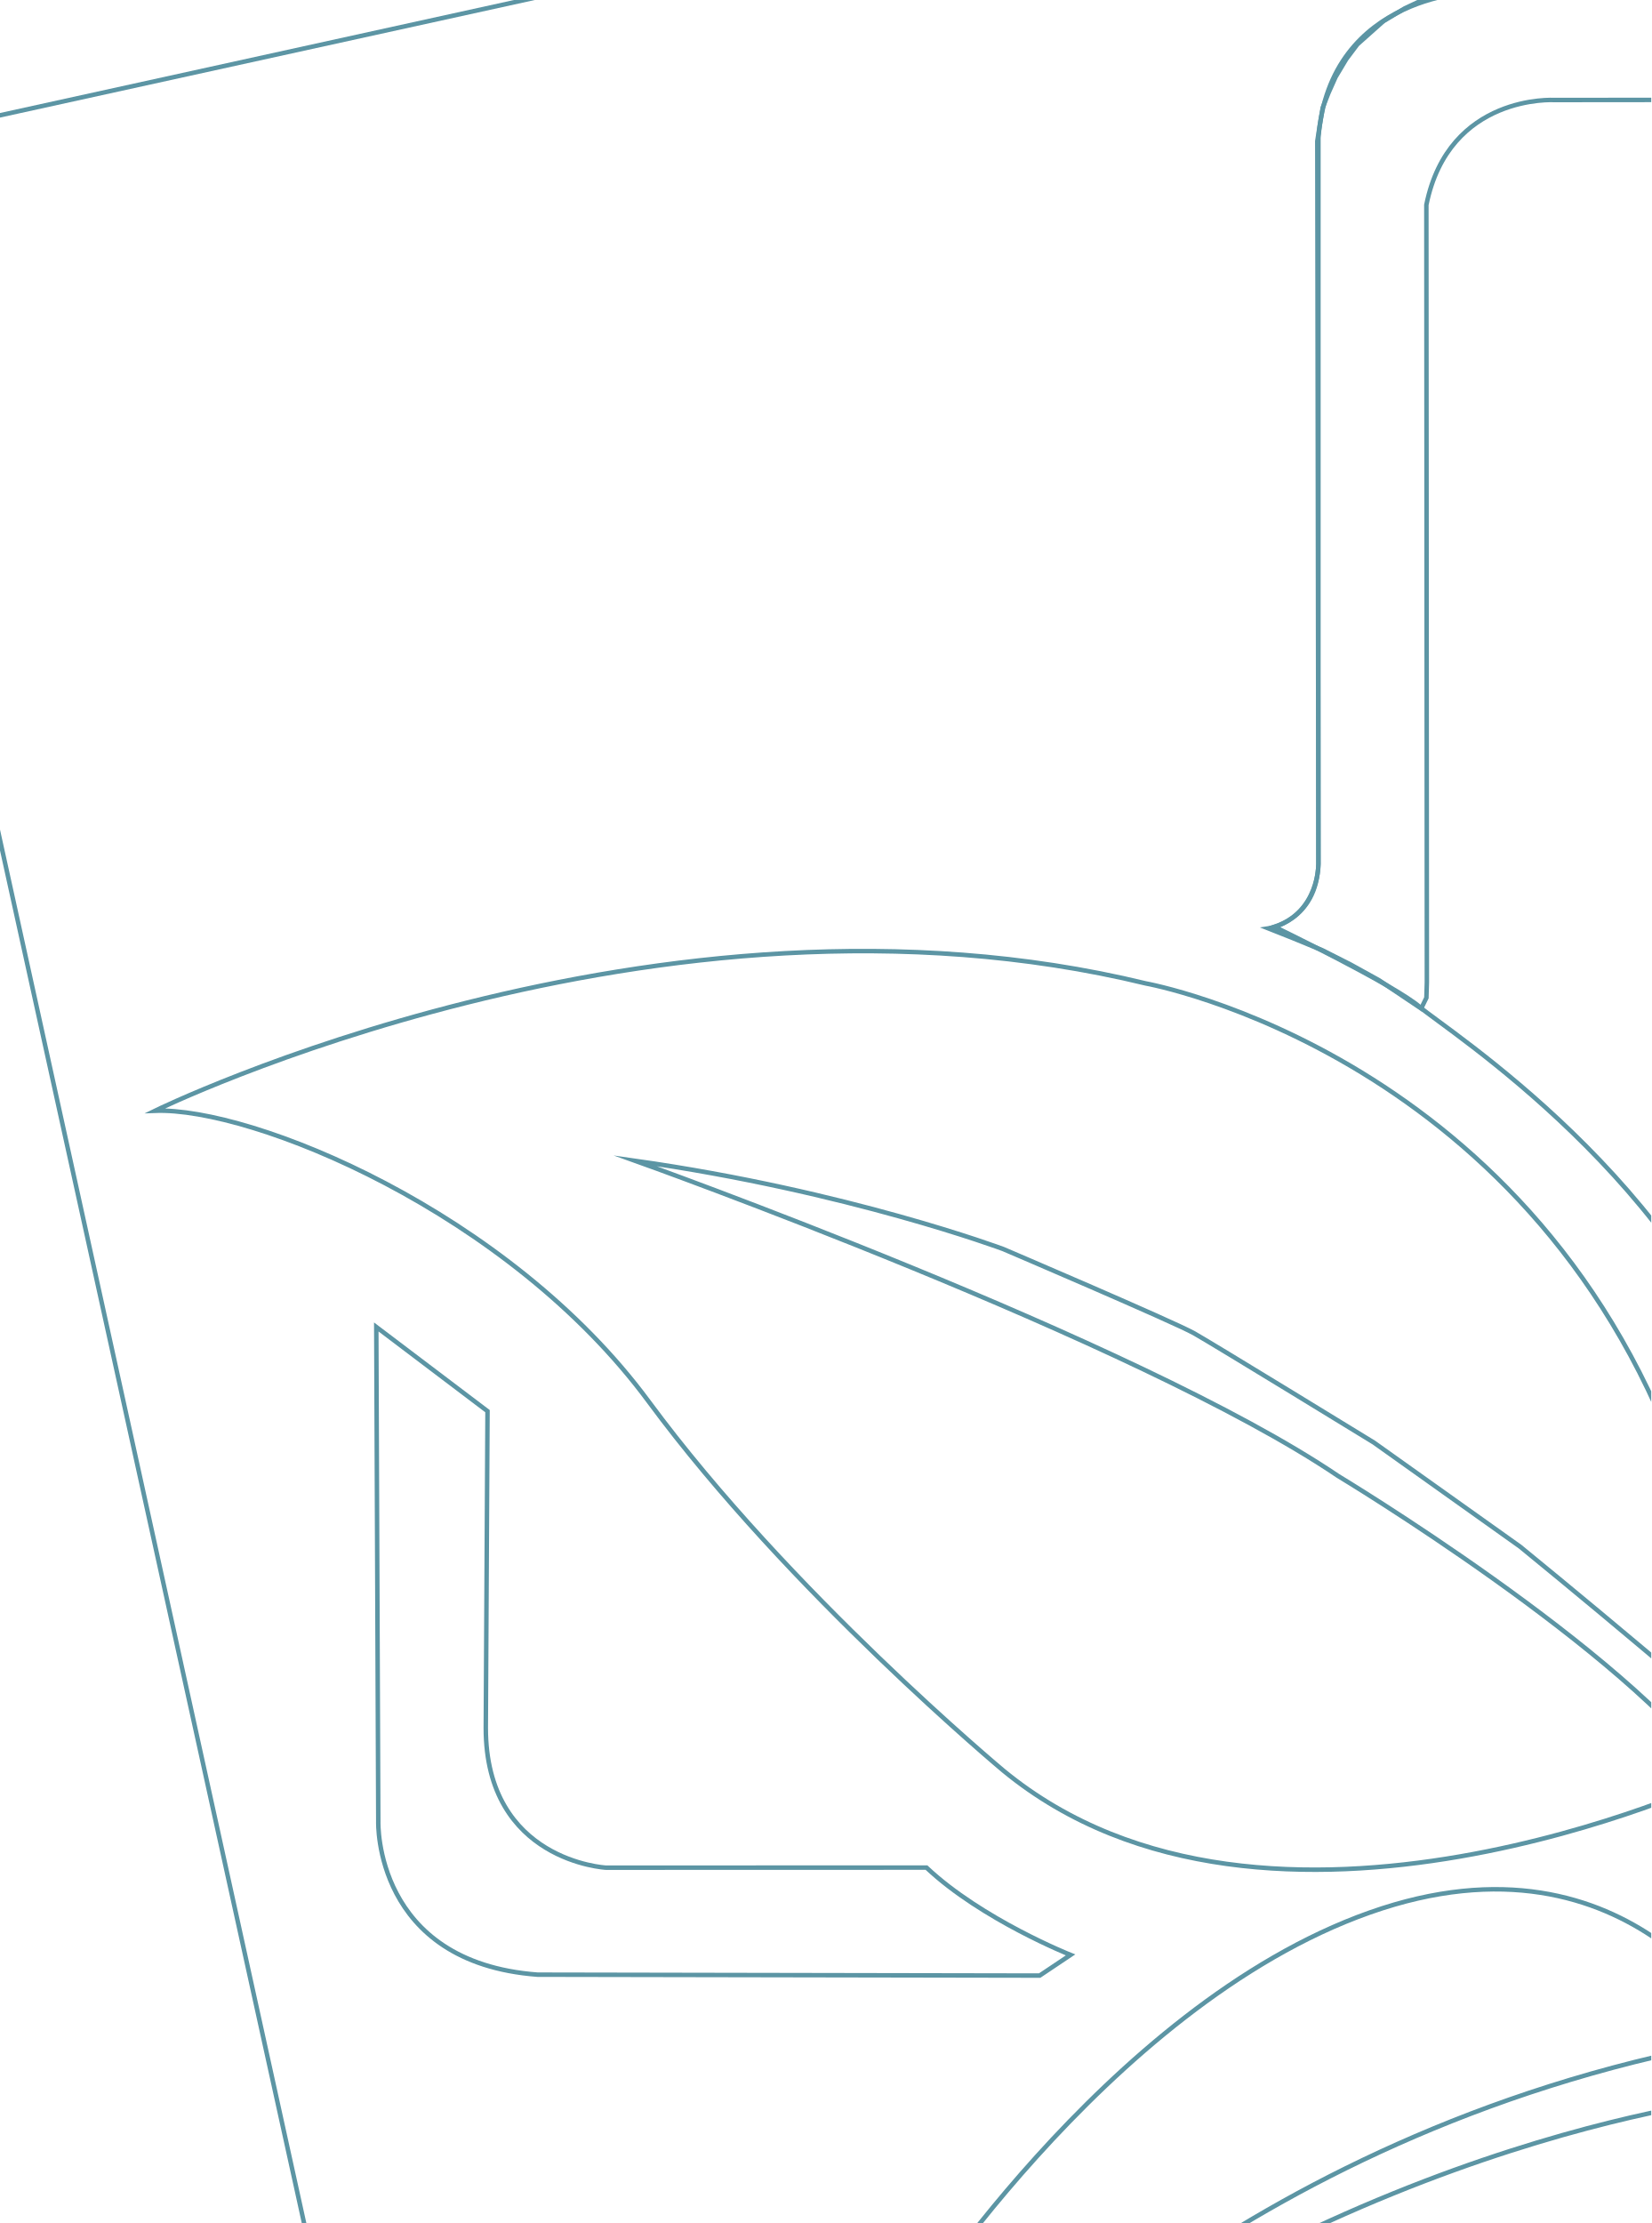
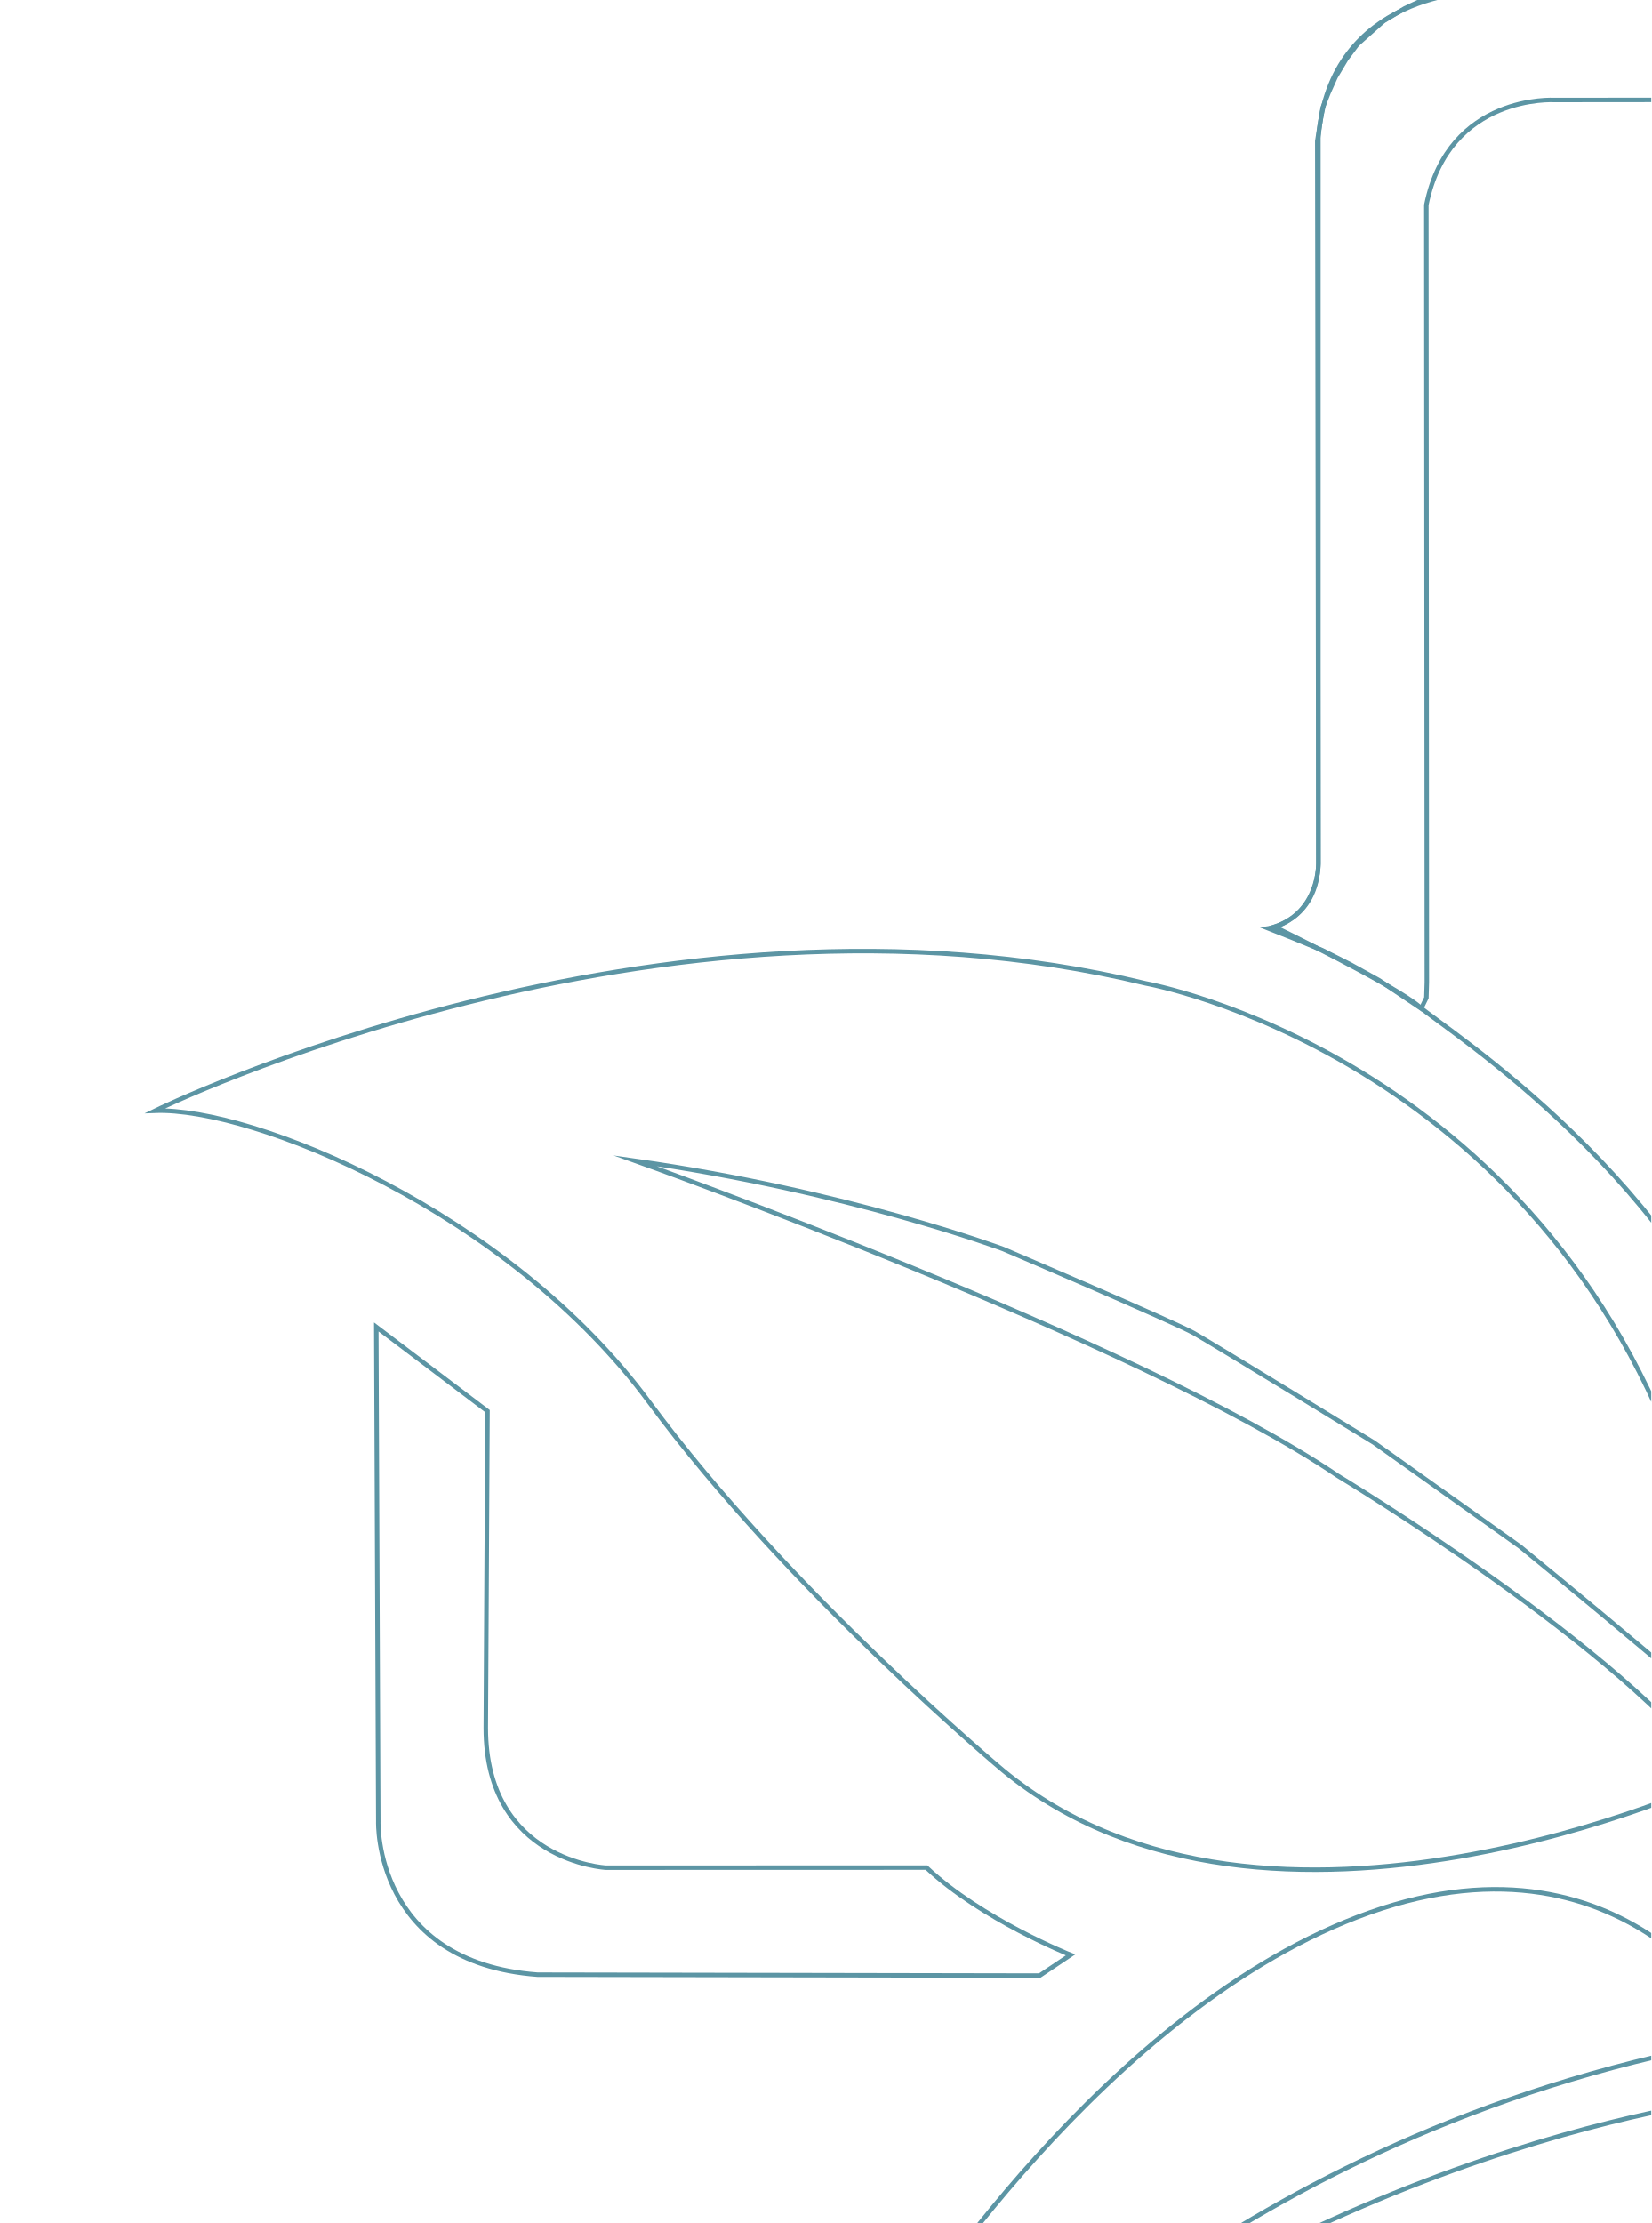
<svg xmlns="http://www.w3.org/2000/svg" viewBox="400 0 442 595" fill="none" preserveAspectRatio="xMaxYMax slice">
-   <path fill="none" stroke-width="1.2" vector-effect="non-scaling-stroke" stroke-linecap="butt" stroke-linejoin="miter" stroke="#5C95A4" stroke-opacity="1" stroke-miterlimit="10" d="M 0.002 0.002 L -1179.709 -316.809 L -1455.375 709.688 L -275.665 1026.499 Z M 0.002 0.002 " transform="matrix(0.998785, 0, 0, -0.998785, 1643.967, 548.1227)" />
  <path fill="none" stroke-width="1.2" vector-effect="non-scaling-stroke" stroke-linecap="butt" stroke-linejoin="miter" stroke="#5C95A4" stroke-opacity="1" stroke-miterlimit="10" d="M -0.002 0.002 L -193.272 -0.28 C -193.272 -0.28 -211.767 1.171 -209.862 21.501 L -209.831 212.342 C -209.831 212.342 -211.618 246.77 -248.374 251.483 L -446.638 251.706 C -446.638 251.706 -486.597 251.753 -489.644 212.518 L -489.644 17.961 C -489.644 17.961 -489.452 5.051 -501.427 1.124 C -501.427 1.124 -469.056 -14.567 -462.446 -20.394 C -455.837 -26.221 -390.468 -67.436 -370.921 -131.208 C -370.921 -131.208 -347.447 -199.905 -243.708 -269.525 C -236.238 -274.801 -215.275 -286.057 -209.377 -299.733 C -209.377 -299.733 -212.189 -282.38 -192.505 -280.053 L 2.177 -280.124 C 2.177 -280.124 40.379 -301.431 42.041 -234.24 L 42.041 -39.972 C 42.041 -39.972 42.616 -3.733 -0.002 0.002 Z M -0.002 0.002 " transform="matrix(0.998785, 0, 0, -0.998785, 1241.959, 249.1815)" />
-   <path fill="none" stroke-width="1.2" vector-effect="non-scaling-stroke" stroke-linecap="butt" stroke-linejoin="miter" stroke="#5C95A4" stroke-opacity="1" stroke-miterlimit="10" d="M 0.001 0.001 L -1036.43 -227.874 L -1248.531 736.829 L -212.104 964.704 Z M 0.001 0.001 " transform="matrix(0.998785, 0, 0, -0.998785, 1606.335, 775.7389)" />
  <path fill="none" stroke-width="1.2" vector-effect="non-scaling-stroke" stroke-linecap="butt" stroke-linejoin="miter" stroke="#5C95A4" stroke-opacity="1" stroke-miterlimit="10" d="M 0 -0.001 L 0 9.761 L -0.348 20.219 L -0.348 27.142 L -0.712 38.875 L -0.712 71.848 L -1.924 86.08 L -3.313 93.022 L -4.873 98.92 L -7.826 104.13 L -11.471 108.987 L -14.94 112.112 L -22.23 117.318 L -28.711 121.483 L -36.114 126.688 L -41.32 130.161 L -51.211 138.144 L -58.677 143.177 L -72.905 154.805 L -84.36 164.175 L -93.903 171.81 L -109.524 183.437 L -122.367 193.504 L -137.292 206.868 L -146.835 217.279 L -156.033 230.123 L -180.895 274.904 C -219.775 390.067 -325.743 409.031 -325.743 409.031 C -456.66 440.832 -591.277 374.908 -591.277 374.908 C -565.343 375.905 -496.568 347.973 -458.948 296.954 C -421.324 245.939 -363.915 198.08 -363.915 198.08 C -292.973 139.657 -172.51 195.854 -172.51 195.854 C -196.715 230.353 -274.263 277.07 -274.263 277.07 C -327.937 313.423 -462.589 361.501 -462.589 361.501 C -405.481 353.382 -363.958 337.855 -363.958 337.855 C -363.958 337.855 -318.093 318.265 -312.79 315.269 C -307.491 312.273 -264.622 285.995 -264.622 285.995 L -225.442 258.11 C -225.442 258.11 -157.688 202.836 -156.647 198.33 C -155.607 193.825 -50.823 102.722 -50.823 102.722 C -26.575 84.336 -28.761 61.183 -28.761 61.183 L -28.726 -46.706 C -28.949 -85.718 -60.268 -79.801 -60.268 -79.801 L -219.18 -79.578 C -246.526 -77.568 -250.652 -50.891 -250.652 -50.891 L -250.652 -9.371 L -279.64 -12.801 L -279.504 -23.838 L -279.425 -49.311 L -279.515 -55.924 L -279.382 -61.368 L -279.566 -65.752 L -279.472 -69.198 L -279.245 -71.987 L -278.663 -75.542 L -277.716 -79.457 L -276.684 -82.472 L -274.658 -86.747 L -272.272 -90.795 L -270.34 -93.493 L -265.749 -98.218 L -262.193 -101.19 L -257.876 -103.842 L -252.612 -105.915 L -248.923 -107.037 L -245.771 -107.847 L -241.903 -108.433 L -239.158 -108.762 L -38.097 -108.762 L -33.814 -108.214 L -27.889 -106.572 L -23.955 -104.827 L -20.814 -103.185 L -17.38 -101.092 L -13.446 -97.909 L -10.008 -94.42 L -7.92 -91.933 L -5.679 -88.346 L -3.09 -83.415 L -1.744 -79.828 L -0.297 -74.005 L 0 -68.275 L 0.297 -62.448 L 0.297 -18.476 L 0 -10.858 Z M 0 -0.001 " transform="matrix(0.998785, 0, 0, -0.998785, 1032.055, 671.7571)" />
  <path fill="none" stroke-width="1.2" vector-effect="non-scaling-stroke" stroke-linecap="butt" stroke-linejoin="miter" stroke="#5C95A4" stroke-opacity="1" stroke-miterlimit="10" d="M 0.002 0.002 C 0.002 0.002 -23.832 9.478 -38.612 23.401 L -124.509 23.378 C -124.509 23.378 -156.732 25.079 -156.716 60.853 L -156.254 145.714 L -186.064 168.277 L -185.528 35.694 C -185.528 35.694 -186.694 -2.008 -142.848 -5.294 L -8.278 -5.54 Z M 0.002 0.002 " transform="matrix(0.998785, 0, 0, -0.998785, 686.5607, 523.2441)" />
  <path fill="none" stroke-width="1.2" vector-effect="non-scaling-stroke" stroke-linecap="butt" stroke-linejoin="miter" stroke="#5C95A4" stroke-opacity="1" stroke-miterlimit="10" d="M -0.001 0 C -0.001 0 26.273 21.28 38.53 79.315 C 38.53 79.315 -64.575 70.496 -169.417 -11.811 C -169.417 -11.811 -97.107 72.064 37.525 94.795 C 37.525 94.795 7.149 153.585 -63.789 128.504 C -134.731 103.419 -189.211 16.407 -189.211 16.407 C -189.211 16.407 -231.352 -59.295 -228.497 -75.244 C -228.497 -75.244 -206.846 -44.957 -131.144 -37.158 C -131.144 -37.158 -115.019 -34.55 -93.564 -32.641 C -59.89 -29.645 -18.867 -21.702 -0.001 0 Z M -0.001 0 " transform="matrix(0.998785, 0, 0, -0.998785, 830.3718, 640.2462)" />
  <path fill="none" stroke-width="1.2" vector-effect="non-scaling-stroke" stroke-linecap="butt" stroke-linejoin="miter" stroke="#5C95A4" stroke-opacity="1" stroke-miterlimit="10" d="M 0.002 0 C 0.002 0 12.955 1.905 13.393 17.381 L 13.088 210.983 L 13.702 214.902 L 14.547 219.967 L 16.08 223.878 L 17.996 228.172 L 20.835 232.928 L 23.827 236.917 L 28.047 240.676 L 30.809 243.132 L 36.562 246.581 L 40.168 248.271 L 45.076 249.573 L 48.913 250.344 L 52.362 250.801 L 61.721 250.801 L 253.434 250.778 L 258.366 250.332 L 262.402 249.82 L 265.414 248.599 L 269.767 246.487 L 274.124 244.246 L 276.94 242.197 L 279.885 239.444 L 282.255 237.332 L 284.945 234.641 L 286.737 231.184 L 289.619 225.74 L 290.964 222.278 L 292.118 217.284 L 292.951 211.84 L 292.951 19.626 L 293.17 14.577 L 294.167 11.1 L 295.626 7.51 L 298.204 4.369 L 301.121 2.238 L 304.262 0.442 L 308.411 -0.676 L 312.674 -1.239 L 317.946 -1.012 L 327.622 -0.942 L 334.173 -0.911 L 339.625 -1.009 L 349.391 -0.876 L 362.567 -1.009 L 379.404 -1.075 L 397.617 -0.946 L 503.34 -0.977 L 509.085 -1.263 L 512.8 -2.104 L 516.574 -3.121 L 520.517 -4.81 L 524.349 -6.445 L 528.065 -8.639 L 530.431 -10.724 L 532.234 -12.808 L 536.403 -17.032 L 538.147 -19.625 L 540.232 -22.832 L 541.413 -25.538 L 543.275 -30.099 L 543.893 -33.364 L 544.792 -39.505 L 544.792 -50.995 L 545.074 -237.456 L 545.074 -243.068 L 543.619 -248.681 L 542.684 -252.423 L 540.604 -257.101 L 539.047 -259.803 L 537.072 -262.924 L 534.784 -266.354 L 531.976 -268.85 L 530.208 -271.134 L 527.197 -272.694 L 525.323 -274.149 L 520.438 -277.372 L 515.448 -278.725 L 510.458 -279.972 L 505.678 -280.387 L 312.393 -280.387 L 309.542 -280.614 C 309.542 -280.614 292.251 -281.639 293.581 -300.024 C 293.581 -300.024 294.461 -293.692 264.092 -274.219 L 264.323 -264.172 C 264.323 -264.172 265.84 -252.462 277.988 -251.758 L 423.047 -251.758 L 483.049 -251.59 C 483.049 -251.59 514.65 -252.768 515.992 -216.63 L 515.996 -63.71 C 515.996 -63.71 519.203 -33.978 482.13 -29.516 L 278.938 -29.797 C 278.938 -29.797 263.474 -31.659 263.658 -9.675 L 264.295 187.963 C 264.295 187.963 267.154 216.431 232.64 222.149 L 76.692 222.001 C 76.692 222.001 48.349 223.714 42.319 193.888 L 42.452 -14.439 L 42.33 -18.585 L 40.93 -21.463 L 29.635 -13.884 L 22.06 -9.699 L 14.484 -5.866 L 6.47 -2.565 Z M 0.002 0 " transform="matrix(0.998785, 0, 0, -0.998785, 739.5375, 248.5005)" />
</svg>
